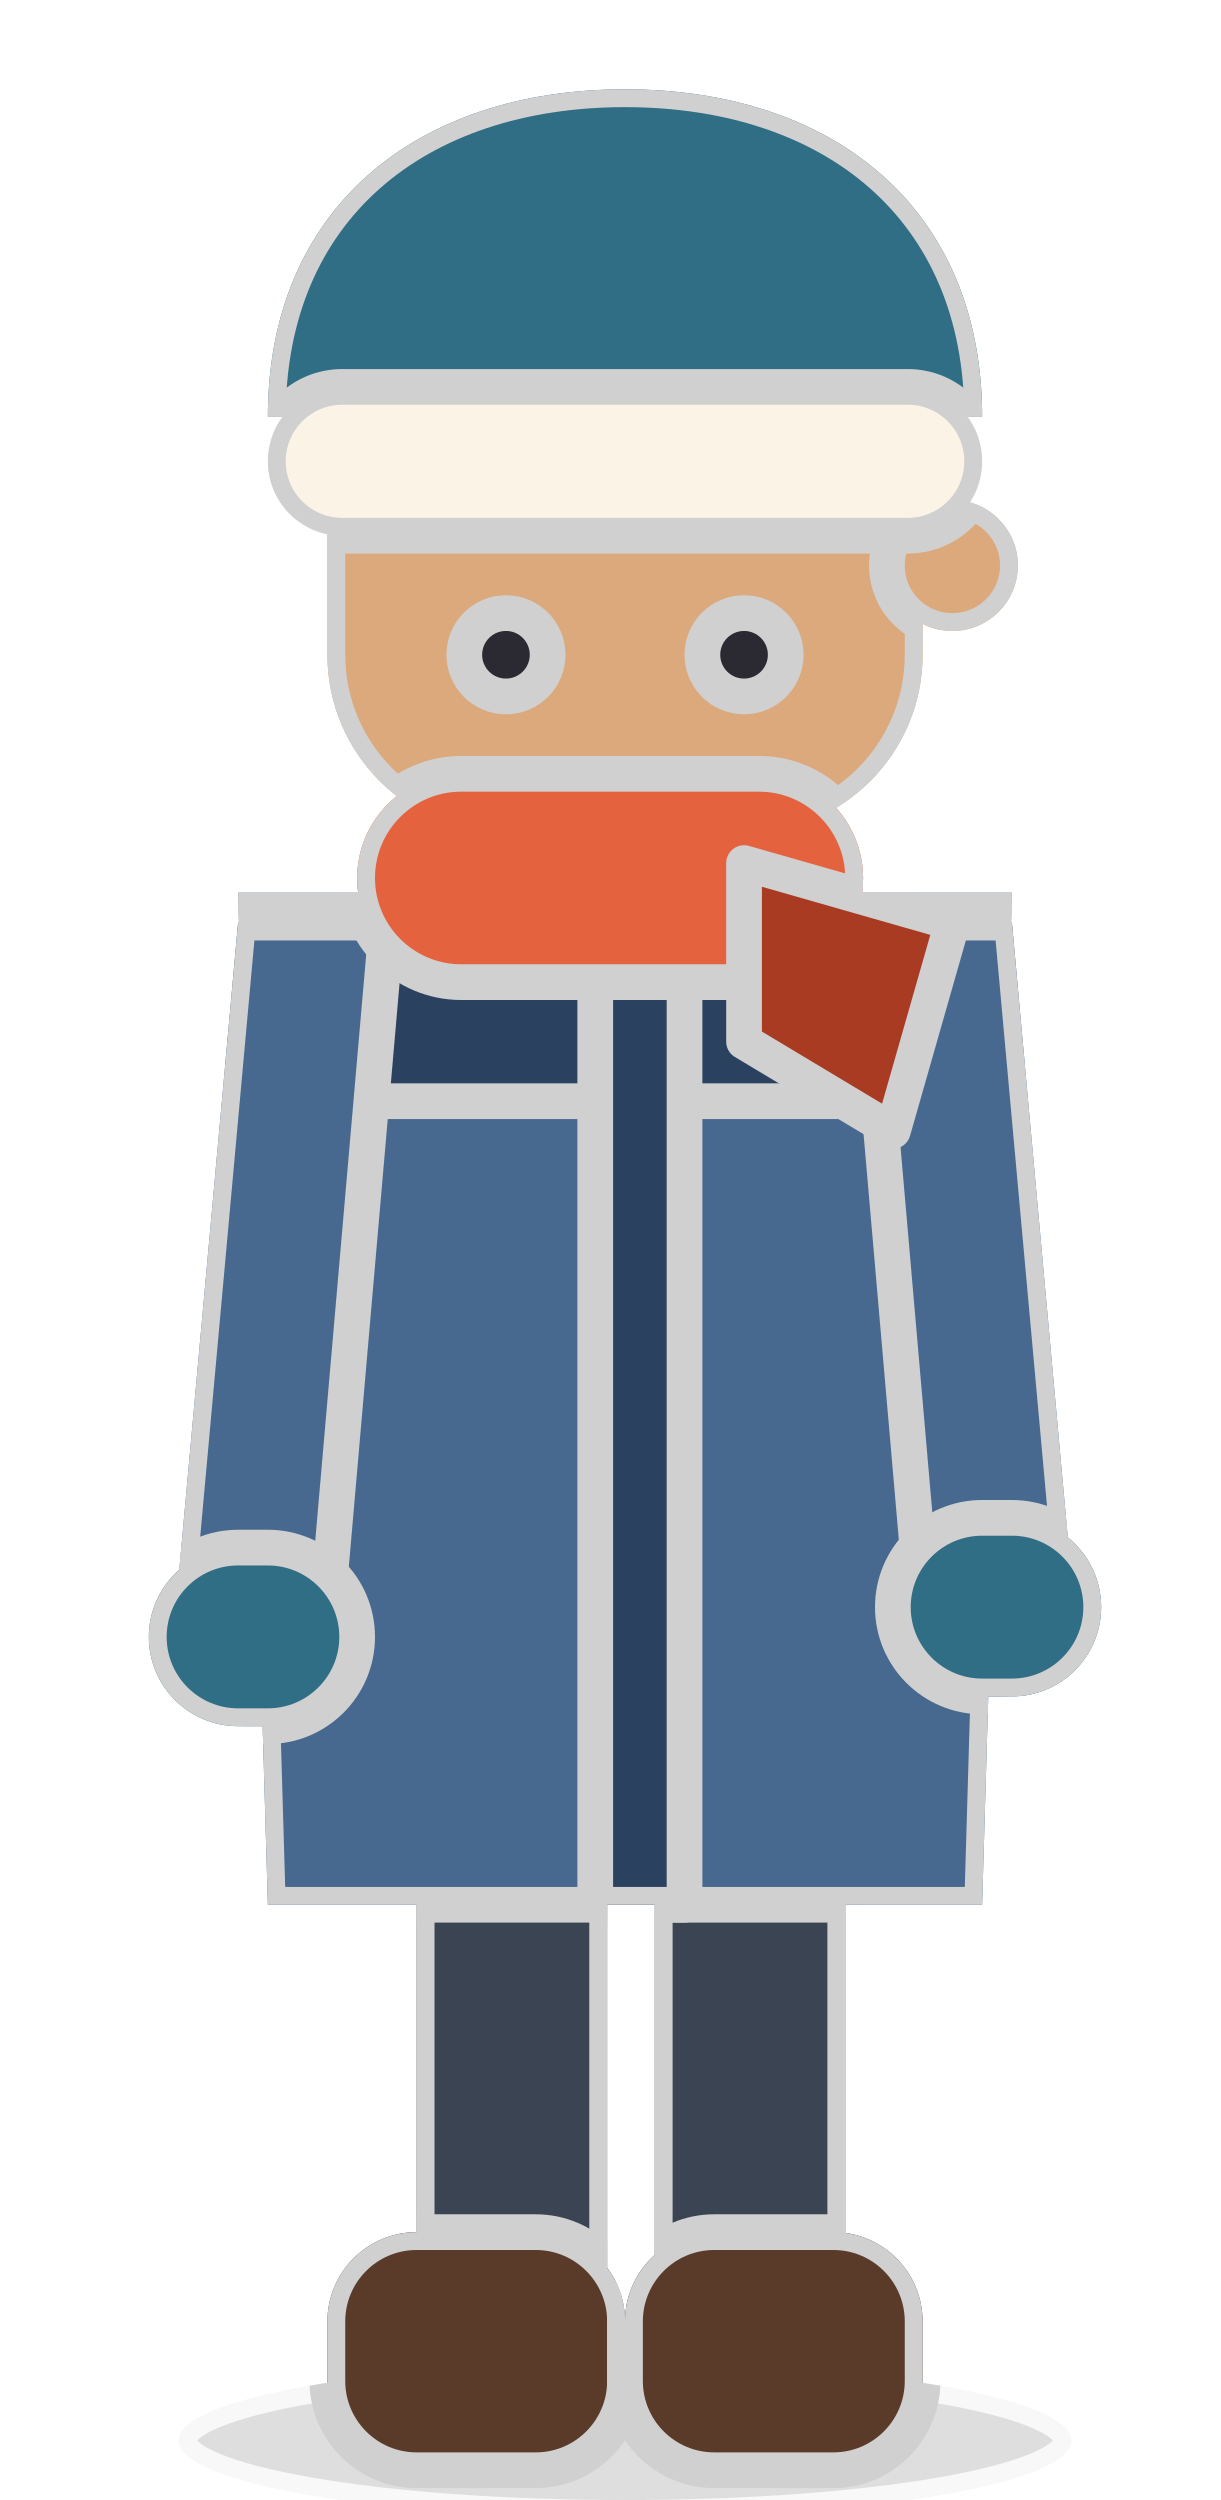
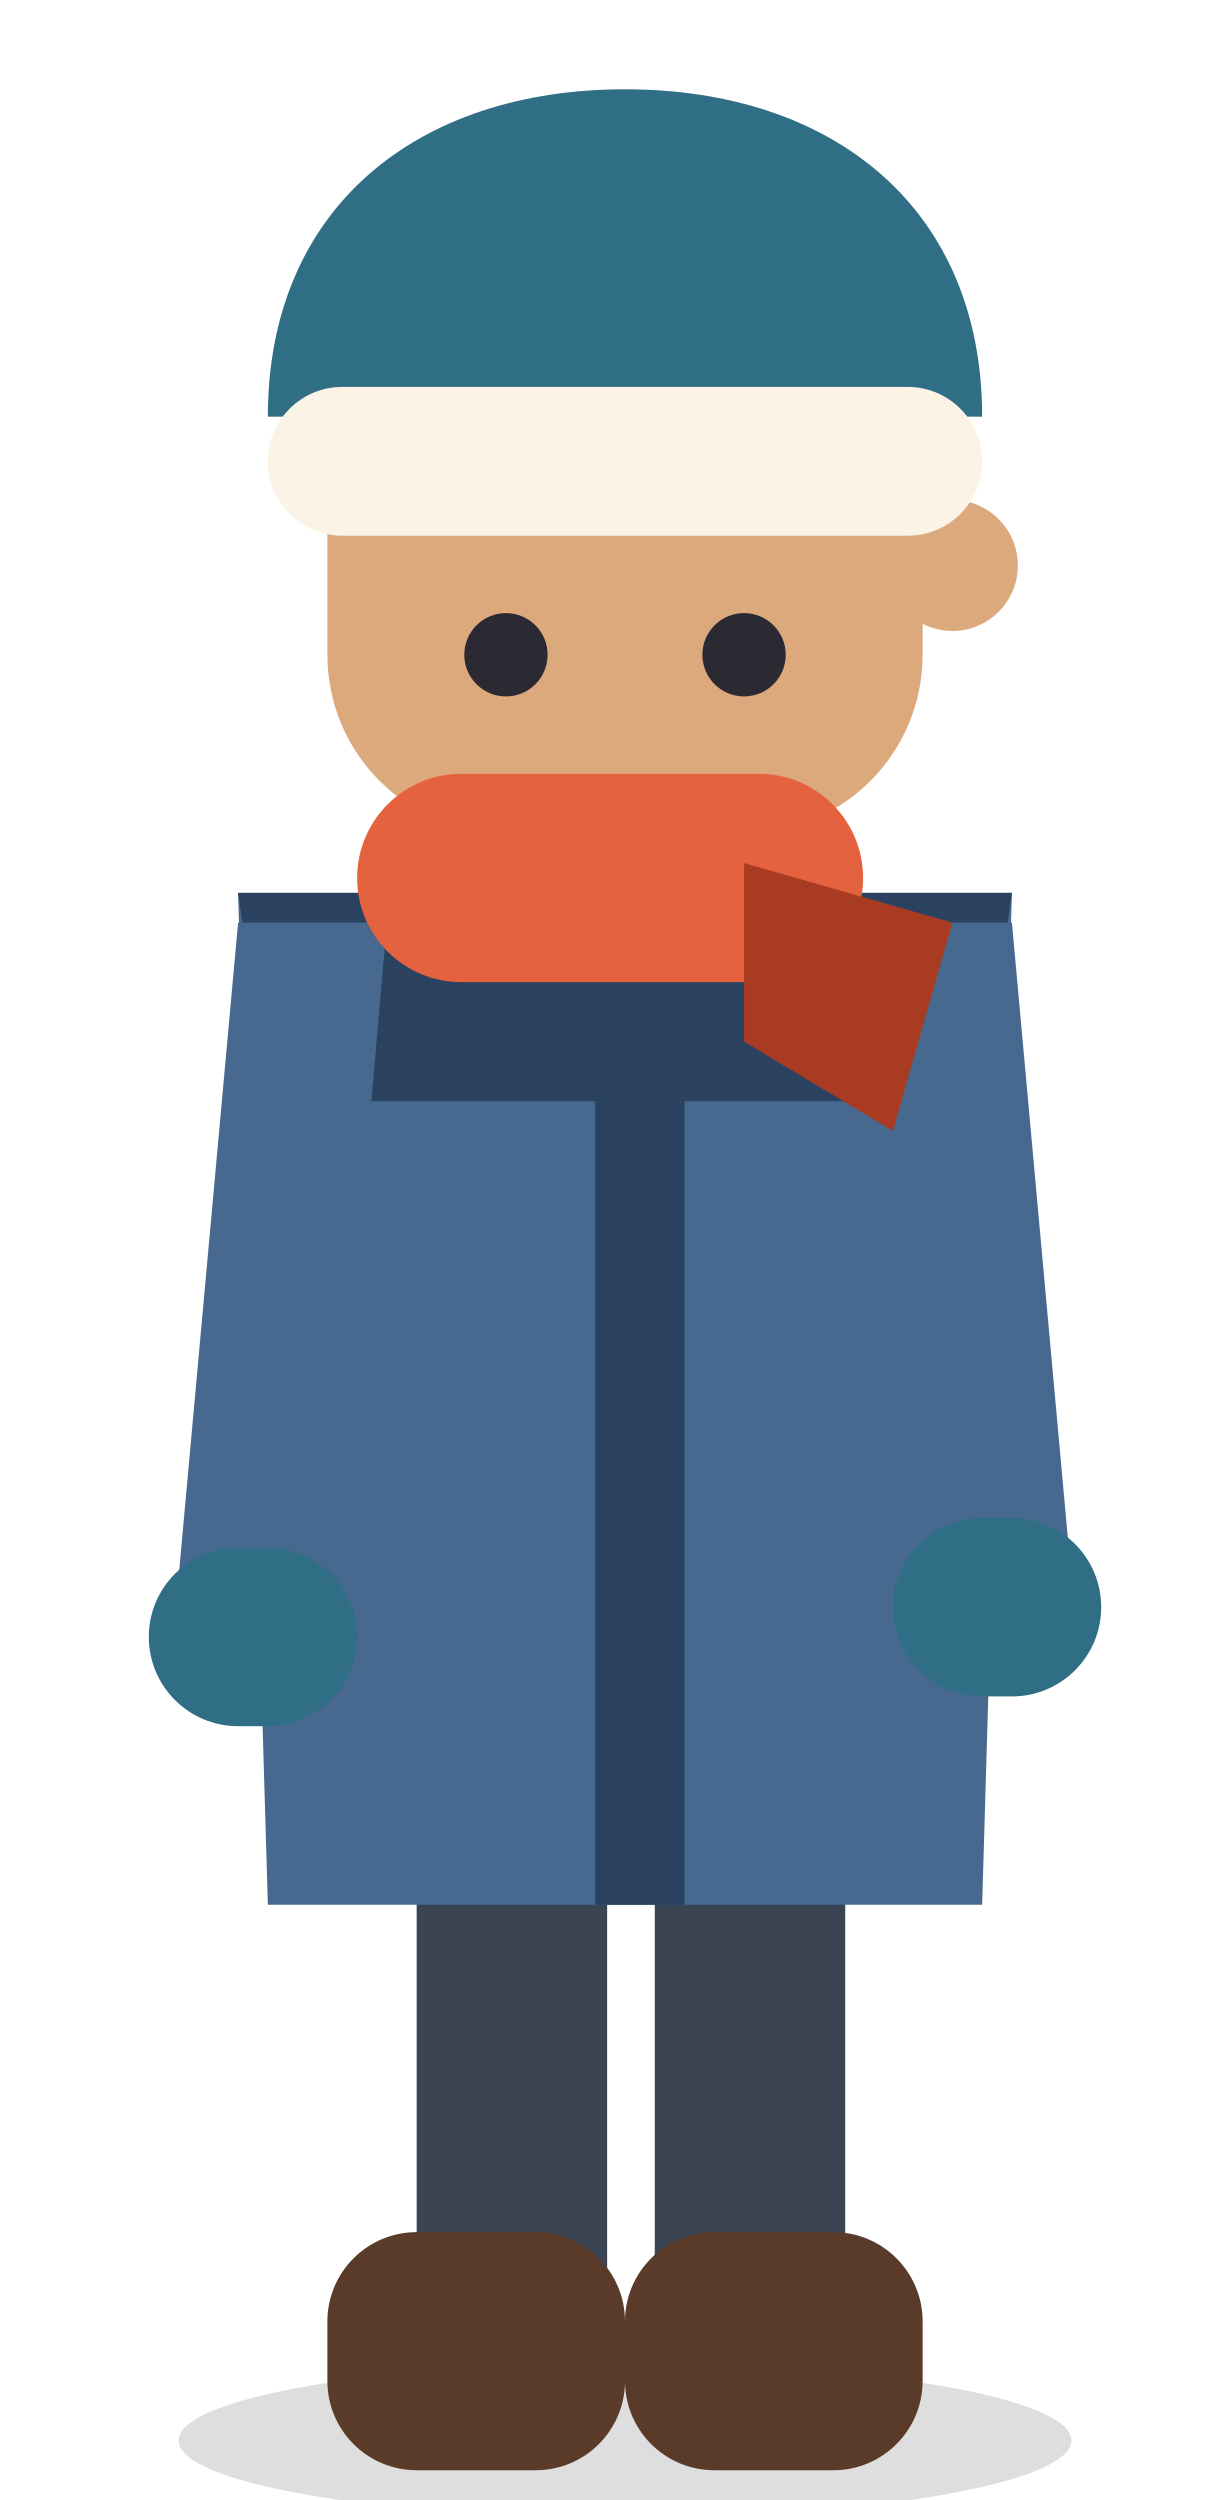
<svg xmlns="http://www.w3.org/2000/svg" width="123" height="252" viewBox="1 0 41 84">
-   <clipPath id="rim_person_man_winter_walk0">
-     <ellipse cx="22" cy="82" rx="15" ry="2.6" fill="#2B2A33" opacity="0.16" />
-     <rect x="15" y="62" width="6.4" height="16" fill="#3A4453" />
-     <rect x="23" y="62" width="6.4" height="16" fill="#3A4453" />
-     <rect x="12" y="75" width="10" height="8" rx="3" fill="#5A3A28" />
-     <rect x="22" y="75" width="10" height="8" rx="3" fill="#5A3A28" />
+   <ellipse cx="22" cy="82" rx="15" ry="2.6" fill="#2B2A33" opacity="0.16" />
+   <rect x="15" y="62" width="6.4" height="16" fill="#3A4453" />
+   <rect x="23" y="62" width="6.4" height="16" fill="#3A4453" />
+   <rect x="12" y="75" width="10" height="8" rx="3" fill="#5A3A28" />
+   <rect x="22" y="75" width="10" height="8" rx="3" fill="#5A3A28" />
+   <g transform="translate(0 0) scale(1 1)">
    <polygon points="9,30 35,30 34,64 10,64" fill="#47698F" />
    <polygon points="9,30 35,30 34,37 10,37" fill="#2A4260" />
    <polygon points="21,30 24,30 24,64 21,64" fill="#2A4260" />
    <polygon points="9,31 14,31 12,54 7,53" fill="#47698F" />
    <polygon points="30,31 35,31 37,53 32,54" fill="#47698F" />
    <rect x="6" y="52" width="7" height="6" rx="3" fill="#2F6E85" />
    <rect x="31" y="51" width="7" height="6" rx="3" fill="#2F6E85" />
    <rect x="12" y="6" width="20" height="22" rx="6" fill="#DCA97C" />
    <circle cx="33" cy="19" r="2.2" fill="#DCA97C" />
    <rect x="13" y="26" width="17" height="7" rx="3.5" fill="#E4623E" />
    <polygon points="26,29 33,31 31,38 26,35" fill="#A93B22" />
    <path d="M10 14 C10 7 15 3 22 3 C29 3 34 7 34 14 Z" fill="#2F6E85" />
    <rect x="10" y="13" width="24" height="5" rx="2.5" fill="#FBF4E6" />
    <circle cx="18" cy="22" r="1.4" fill="#2B2A33" />
    <circle cx="26" cy="22" r="1.4" fill="#2B2A33" />
-   </clipPath>
-   <g clip-path="url(#rim_person_man_winter_walk0)">
-     <ellipse stroke="#d0d0d0" stroke-width="1.2" stroke-linejoin="round" cx="22" cy="82" rx="15" ry="2.6" fill="#2B2A33" opacity="0.16" />
-     <rect stroke="#d0d0d0" stroke-width="1.2" stroke-linejoin="round" x="15" y="62" width="6.4" height="16" fill="#3A4453" />
-     <rect stroke="#d0d0d0" stroke-width="1.2" stroke-linejoin="round" x="23" y="62" width="6.4" height="16" fill="#3A4453" />
-     <rect stroke="#d0d0d0" stroke-width="1.2" stroke-linejoin="round" x="12" y="75" width="10" height="8" rx="3" fill="#5A3A28" />
-     <rect stroke="#d0d0d0" stroke-width="1.2" stroke-linejoin="round" x="22" y="75" width="10" height="8" rx="3" fill="#5A3A28" />
-     <g transform="translate(0 0) scale(1 1)">
-       <polygon stroke="#d0d0d0" stroke-width="1.2" stroke-linejoin="round" points="9,30 35,30 34,64 10,64" fill="#47698F" />
-       <polygon stroke="#d0d0d0" stroke-width="1.2" stroke-linejoin="round" points="9,30 35,30 34,37 10,37" fill="#2A4260" />
-       <polygon stroke="#d0d0d0" stroke-width="1.2" stroke-linejoin="round" points="21,30 24,30 24,64 21,64" fill="#2A4260" />
-       <polygon stroke="#d0d0d0" stroke-width="1.2" stroke-linejoin="round" points="9,31 14,31 12,54 7,53" fill="#47698F" />
-       <polygon stroke="#d0d0d0" stroke-width="1.2" stroke-linejoin="round" points="30,31 35,31 37,53 32,54" fill="#47698F" />
-       <rect stroke="#d0d0d0" stroke-width="1.2" stroke-linejoin="round" x="6" y="52" width="7" height="6" rx="3" fill="#2F6E85" />
-       <rect stroke="#d0d0d0" stroke-width="1.2" stroke-linejoin="round" x="31" y="51" width="7" height="6" rx="3" fill="#2F6E85" />
-       <rect stroke="#d0d0d0" stroke-width="1.2" stroke-linejoin="round" x="12" y="6" width="20" height="22" rx="6" fill="#DCA97C" />
-       <circle stroke="#d0d0d0" stroke-width="1.2" stroke-linejoin="round" cx="33" cy="19" r="2.2" fill="#DCA97C" />
-       <rect stroke="#d0d0d0" stroke-width="1.2" stroke-linejoin="round" x="13" y="26" width="17" height="7" rx="3.5" fill="#E4623E" />
-       <polygon stroke="#d0d0d0" stroke-width="1.2" stroke-linejoin="round" points="26,29 33,31 31,38 26,35" fill="#A93B22" />
-       <path stroke="#d0d0d0" stroke-width="1.2" stroke-linejoin="round" d="M10 14 C10 7 15 3 22 3 C29 3 34 7 34 14 Z" fill="#2F6E85" />
-       <rect stroke="#d0d0d0" stroke-width="1.2" stroke-linejoin="round" x="10" y="13" width="24" height="5" rx="2.5" fill="#FBF4E6" />
-       <circle stroke="#d0d0d0" stroke-width="1.2" stroke-linejoin="round" cx="18" cy="22" r="1.4" fill="#2B2A33" />
-       <circle stroke="#d0d0d0" stroke-width="1.2" stroke-linejoin="round" cx="26" cy="22" r="1.4" fill="#2B2A33" />
-     </g>
  </g>
</svg>
